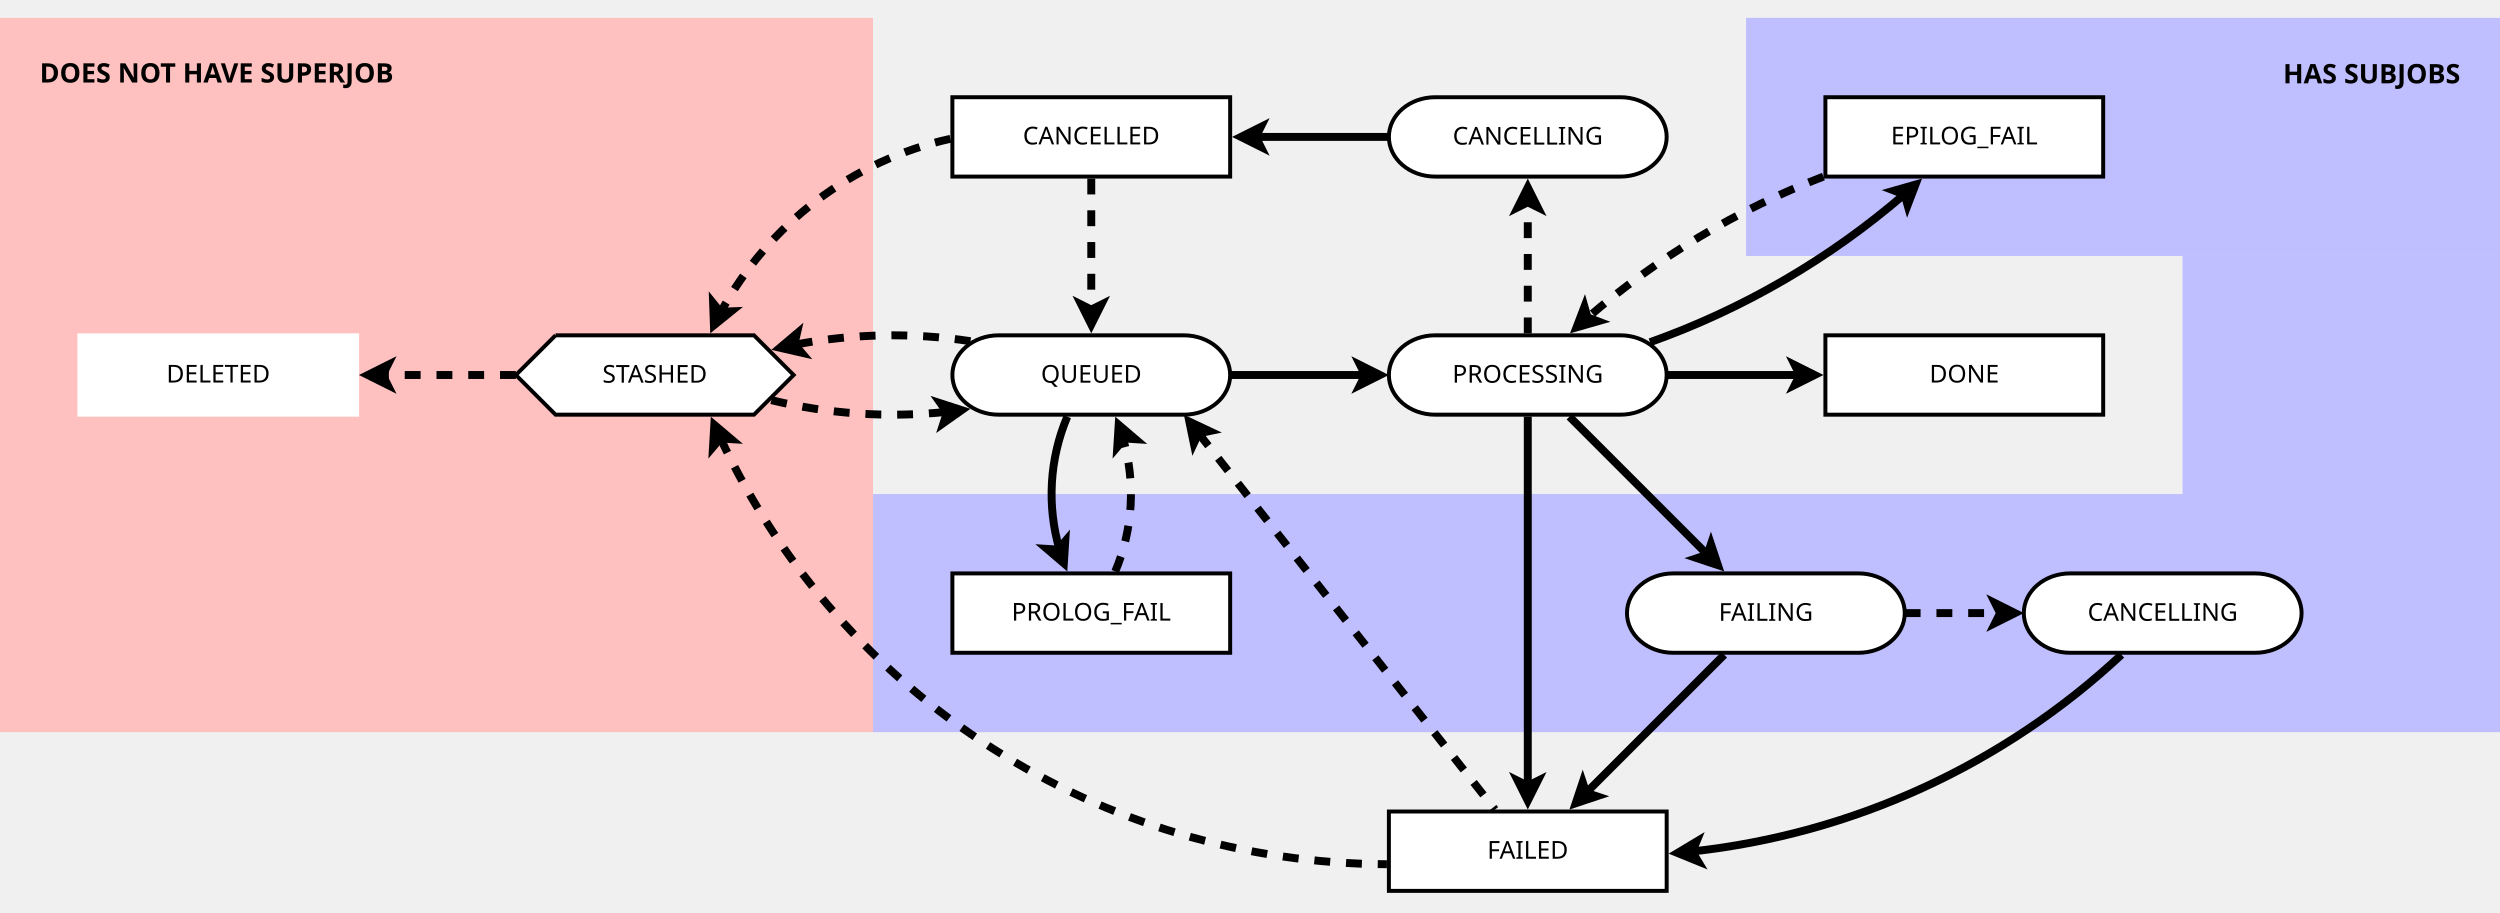
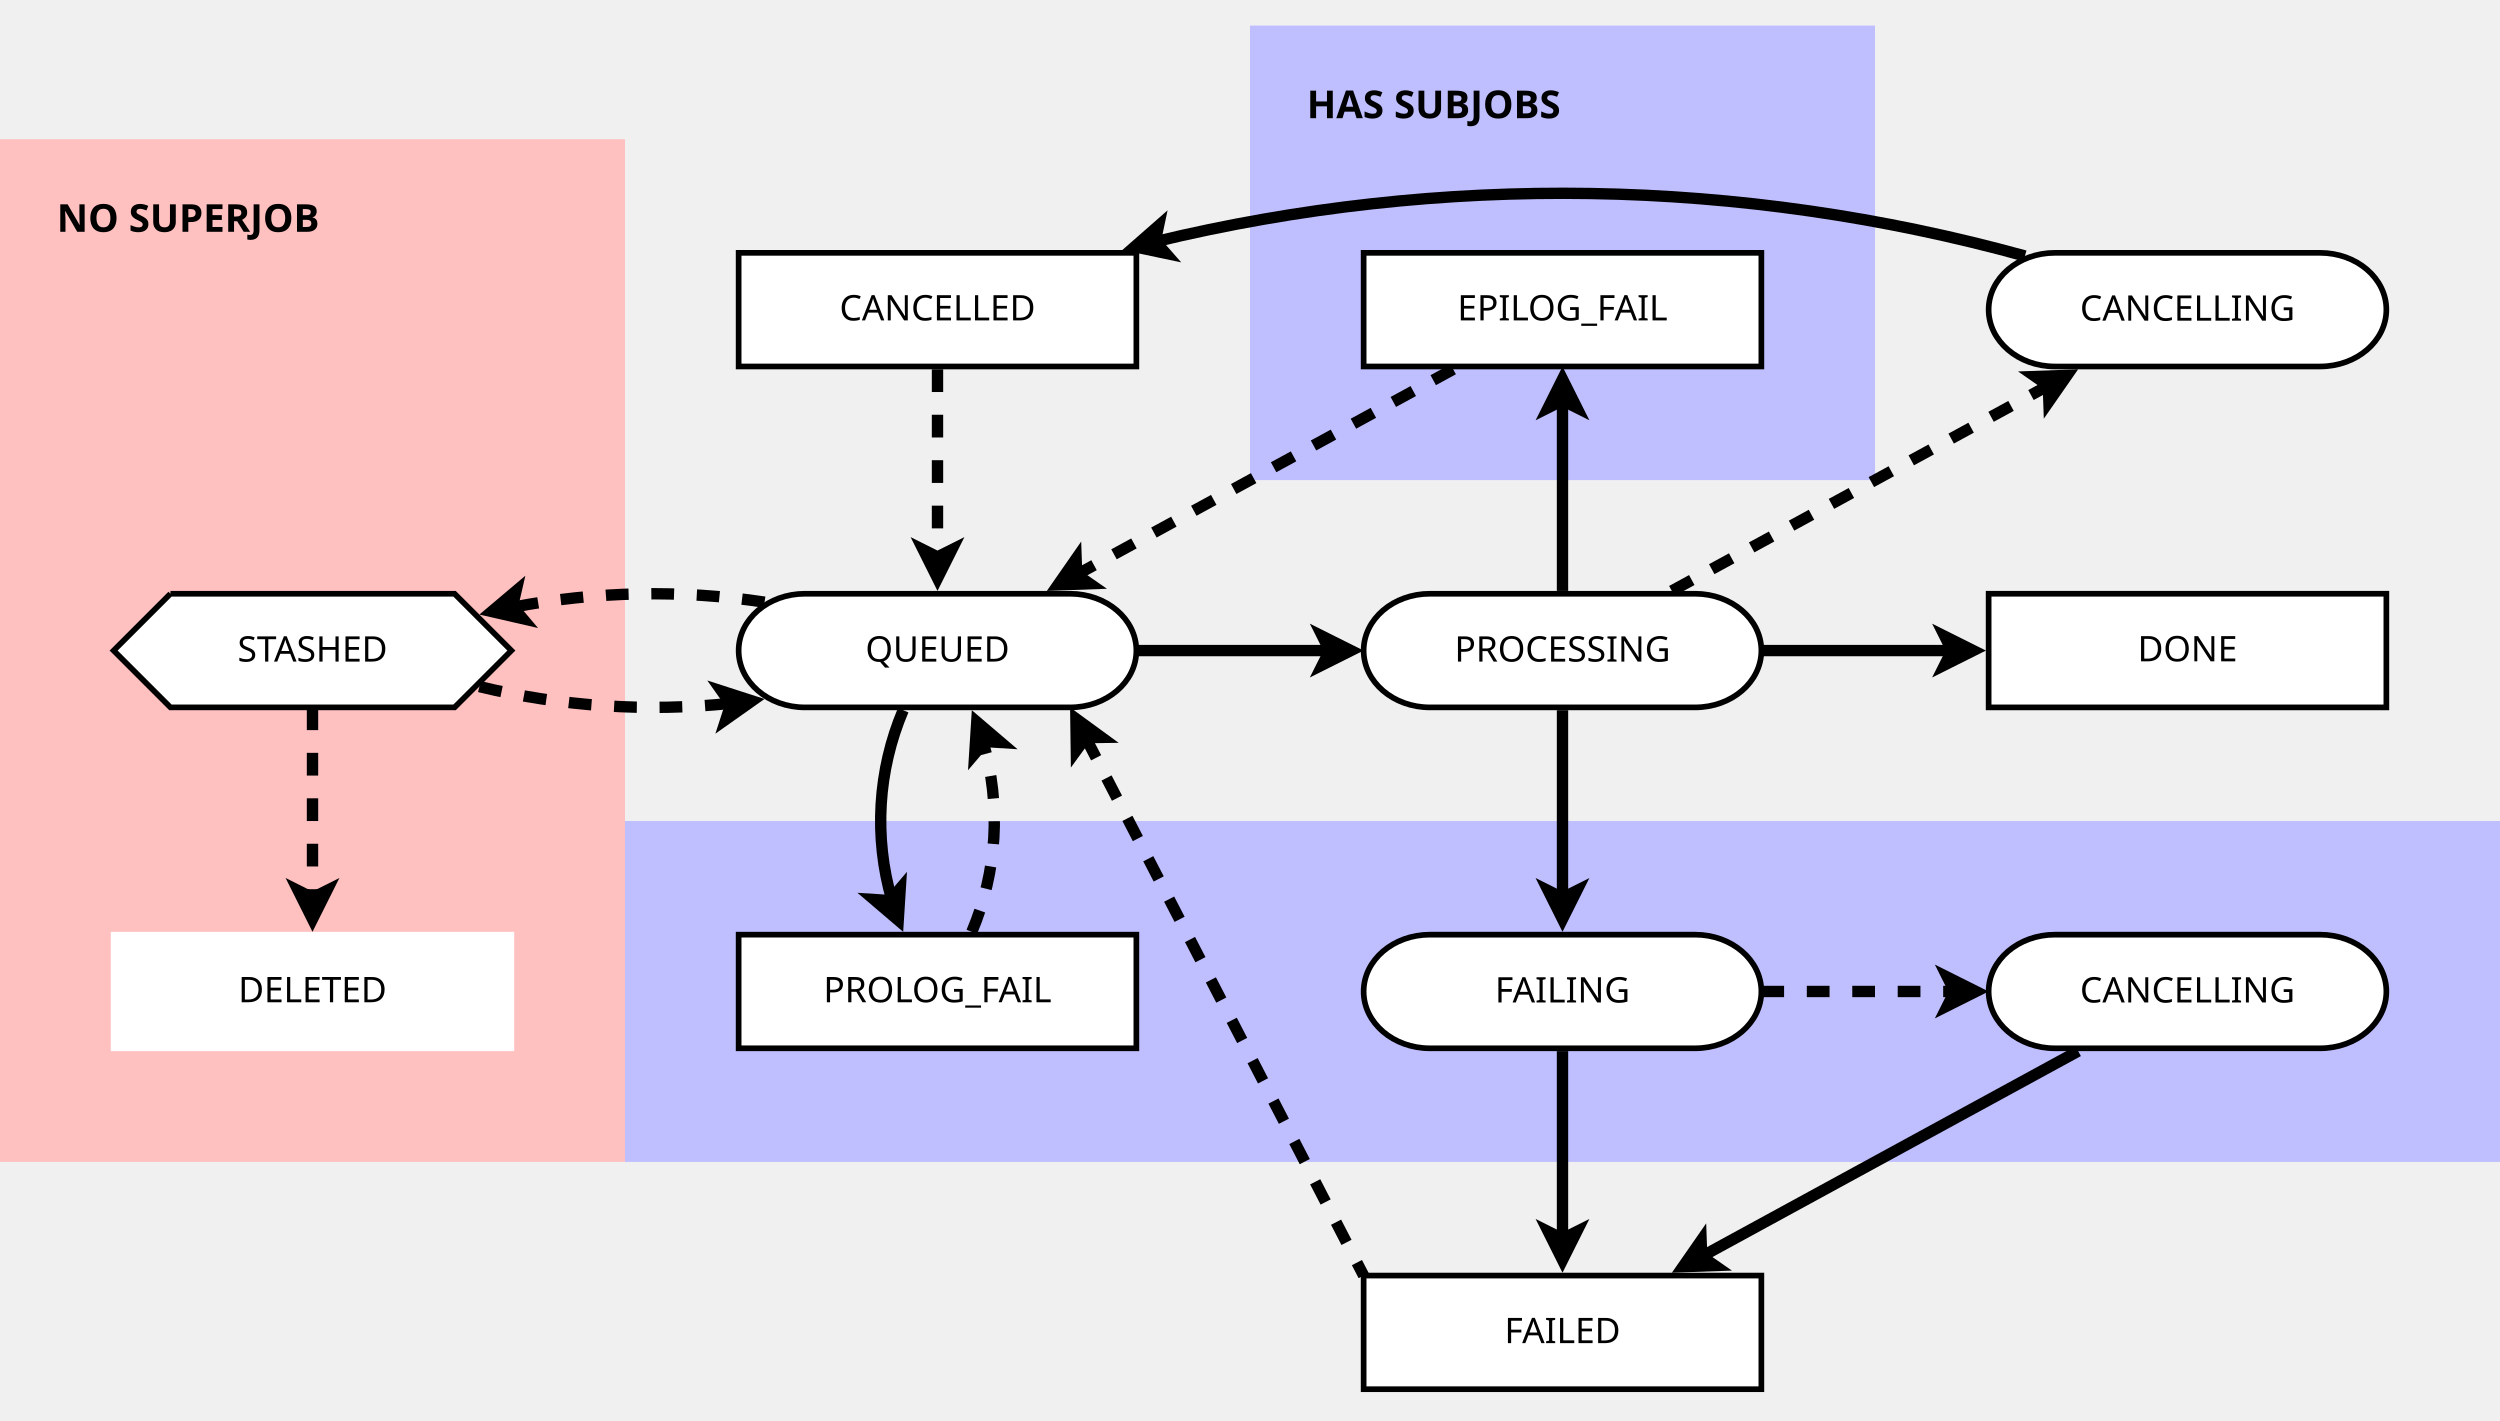
- <svg xmlns="http://www.w3.org/2000/svg" width="63cm" height="23cm" viewBox="-80 140 1260 442">
+ <svg xmlns="http://www.w3.org/2000/svg" width="44cm" height="25cm" viewBox="140 100 880 482">
  <g>
-     <rect style="fill: #bfbfff" x="800" y="140" width="380" height="120" />
-     <rect style="fill: none; fill-opacity:0; stroke-width: 2.35099e-37; stroke: #bfbfff" x="800" y="140" width="380" height="120" />
+     <rect style="fill: #bfbfff" x="580" y="100" width="220" height="160" />
+     <rect style="fill: none; fill-opacity:0; stroke-width: 2.35099e-37; stroke: #bfbfff" x="580" y="100" width="220" height="160" />
  </g>
  <g>
-     <rect style="fill: #bfbfff" x="360" y="380" width="820" height="120" />
-     <rect style="fill: none; fill-opacity:0; stroke-width: 2.35099e-37; stroke: #bfbfff" x="360" y="380" width="820" height="120" />
+     <rect style="fill: #bfbfff" x="360" y="380" width="660" height="120" />
+     <rect style="fill: none; fill-opacity:0; stroke-width: 2.35099e-37; stroke: #bfbfff" x="360" y="380" width="660" height="120" />
  </g>
  <g>
-     <rect style="fill: #ffc0c0" x="-80" y="140" width="440" height="360" />
-     <rect style="fill: none; fill-opacity:0; stroke-width: 2.35099e-37; stroke: #ffbfbf" x="-80" y="140" width="440" height="360" />
+     <rect style="fill: #ffc0c0" x="140" y="140" width="220" height="360" />
+     <rect style="fill: none; fill-opacity:0; stroke-width: 2.35099e-37; stroke: #ffc0c0" x="140" y="140" width="220" height="360" />
  </g>
  <g>
    <rect style="fill: #ffffff" x="400" y="180" width="140" height="40" />
    <rect style="fill: none; fill-opacity:0; stroke-width: 2; stroke: #000000" x="400" y="180" width="140" height="40" />
    <text font-size="12.418" style="fill: #000000;text-anchor:middle;font-family:sans-serif;font-style:normal;font-weight:normal" x="470" y="203.789">
      <tspan x="470" y="203.789">CANCELLED</tspan>
    </text>
  </g>
  <g>
    <path style="fill: #ffffff" d="M 423.333 300 L 516.667,300 C 529.553,300 540,308.954 540,320 C 540,331.046 529.553,340 516.667,340 L 423.333,340 C 410.447,340 400,331.046 400,320 C 400,308.954 410.447,300 423.333,300z" />
    <path style="fill: none; fill-opacity:0; stroke-width: 2; stroke: #000000" d="M 423.333 300 L 516.667,300 C 529.553,300 540,308.954 540,320 C 540,331.046 529.553,340 516.667,340 L 423.333,340 C 410.447,340 400,331.046 400,320 C 400,308.954 410.447,300 423.333,300" />
    <text font-size="12.418" style="fill: #000000;text-anchor:middle;font-family:sans-serif;font-style:normal;font-weight:normal" x="470" y="323.881">
      <tspan x="470" y="323.881">QUEUED</tspan>
    </text>
  </g>
  <g>
    <path style="fill: #ffffff" d="M 643.333 300 L 736.667,300 C 749.553,300 760,308.954 760,320 C 760,331.046 749.553,340 736.667,340 L 643.333,340 C 630.447,340 620,331.046 620,320 C 620,308.954 630.447,300 643.333,300z" />
    <path style="fill: none; fill-opacity:0; stroke-width: 2; stroke: #000000" d="M 643.333 300 L 736.667,300 C 749.553,300 760,308.954 760,320 C 760,331.046 749.553,340 736.667,340 L 643.333,340 C 630.447,340 620,331.046 620,320 C 620,308.954 630.447,300 643.333,300" />
    <text font-size="12.418" style="fill: #000000;text-anchor:middle;font-family:sans-serif;font-style:normal;font-weight:normal" x="690" y="323.881">
      <tspan x="690" y="323.881">PROCESSING</tspan>
    </text>
  </g>
  <g>
    <rect style="fill: #ffffff" x="620" y="540" width="140" height="40" />
    <rect style="fill: none; fill-opacity:0; stroke-width: 2; stroke: #000000" x="620" y="540" width="140" height="40" />
    <text font-size="12.418" style="fill: #000000;text-anchor:middle;font-family:sans-serif;font-style:normal;font-weight:normal" x="690" y="563.789">
      <tspan x="690" y="563.789">FAILED</tspan>
    </text>
  </g>
  <g>
    <rect style="fill: #ffffff" x="840" y="300" width="140" height="40" />
    <rect style="fill: none; fill-opacity:0; stroke-width: 2; stroke: #000000" x="840" y="300" width="140" height="40" />
    <text font-size="12.418" style="fill: #000000;text-anchor:middle;font-family:sans-serif;font-style:normal;font-weight:normal" x="910" y="323.789">
      <tspan x="910" y="323.789">DONE</tspan>
    </text>
  </g>
  <g>
-     <path style="fill: #ffffff" d="M 643.333 180 L 736.667,180 C 749.553,180 760,188.954 760,200 C 760,211.046 749.553,220 736.667,220 L 643.333,220 C 630.447,220 620,211.046 620,200 C 620,188.954 630.447,180 643.333,180z" />
-     <path style="fill: none; fill-opacity:0; stroke-width: 2; stroke: #000000" d="M 643.333 180 L 736.667,180 C 749.553,180 760,188.954 760,200 C 760,211.046 749.553,220 736.667,220 L 643.333,220 C 630.447,220 620,211.046 620,200 C 620,188.954 630.447,180 643.333,180" />
-     <text font-size="12.418" style="fill: #000000;text-anchor:middle;font-family:sans-serif;font-style:normal;font-weight:normal" x="690" y="203.881">
-       <tspan x="690" y="203.881">CANCELLING</tspan>
+     <path style="fill: #ffffff" d="M 863.333 180 L 956.667,180 C 969.553,180 980,188.954 980,200 C 980,211.046 969.553,220 956.667,220 L 863.333,220 C 850.447,220 840,211.046 840,200 C 840,188.954 850.447,180 863.333,180z" />
+     <path style="fill: none; fill-opacity:0; stroke-width: 2; stroke: #000000" d="M 863.333 180 L 956.667,180 C 969.553,180 980,188.954 980,200 C 980,211.046 969.553,220 956.667,220 L 863.333,220 C 850.447,220 840,211.046 840,200 C 840,188.954 850.447,180 863.333,180" />
+     <text font-size="12.418" style="fill: #000000;text-anchor:middle;font-family:sans-serif;font-style:normal;font-weight:normal" x="910" y="203.881">
+       <tspan x="910" y="203.881">CANCELLING</tspan>
    </text>
  </g>
  <g>
    <line style="fill: none; fill-opacity:0; stroke-width: 4; stroke: #000000" x1="539.999" y1="320" x2="608.029" y2="320" />
    <polygon style="fill: #000000" points="615.529,320 605.529,325 608.029,320 605.529,315 " />
    <polygon style="fill: none; fill-opacity:0; stroke-width: 4; stroke: #000000" points="615.529,320 605.529,325 608.029,320 605.529,315 " />
  </g>
  <g>
    <line style="fill: none; fill-opacity:0; stroke-width: 4; stroke-dasharray: 8; stroke: #000000" x1="470" y1="220.991" x2="470" y2="287.037" />
    <polygon style="fill: #000000" points="470,294.537 465,284.537 470,287.037 475,284.537 " />
    <polygon style="fill: none; fill-opacity:0; stroke-width: 4; stroke: #000000" points="470,294.537 465,284.537 470,287.037 475,284.537 " />
  </g>
  <g>
-     <line style="fill: none; fill-opacity:0; stroke-width: 4; stroke: #000000" x1="620.001" y1="200" x2="552.924" y2="200" />
-     <polygon style="fill: #000000" points="545.424,200 555.424,195 552.924,200 555.424,205 " />
-     <polygon style="fill: none; fill-opacity:0; stroke-width: 4; stroke: #000000" points="545.424,200 555.424,195 552.924,200 555.424,205 " />
-   </g>
-   <g>
-     <line style="fill: none; fill-opacity:0; stroke-width: 4; stroke-dasharray: 8; stroke: #000000" x1="690" y1="299.009" x2="690" y2="232.963" />
-     <polygon style="fill: #000000" points="690,225.463 695,235.463 690,232.963 685,235.463 " />
-     <polygon style="fill: none; fill-opacity:0; stroke-width: 4; stroke: #000000" points="690,225.463 695,235.463 690,232.963 685,235.463 " />
+     <line style="fill: none; fill-opacity:0; stroke-width: 4; stroke-dasharray: 8; stroke: #000000" x1="728.484" y1="299.009" x2="861.006" y2="226.724" />
+     <polygon style="fill: #000000" points="867.59,223.133 861.205,232.311 861.006,226.724 856.417,223.532 " />
+     <polygon style="fill: none; fill-opacity:0; stroke-width: 4; stroke: #000000" points="867.59,223.133 861.205,232.311 861.006,226.724 856.417,223.532 " />
  </g>
  <g>
    <line style="fill: none; fill-opacity:0; stroke-width: 4; stroke: #000000" x1="759.999" y1="320" x2="827.076" y2="320" />
    <polygon style="fill: #000000" points="834.576,320 824.576,325 827.076,320 824.576,315 " />
    <polygon style="fill: none; fill-opacity:0; stroke-width: 4; stroke: #000000" points="834.576,320 824.576,325 827.076,320 824.576,315 " />
  </g>
  <g>
-     <line style="fill: none; fill-opacity:0; stroke-width: 4; stroke: #000000" x1="690" y1="340.987" x2="690" y2="527.037" />
-     <polygon style="fill: #000000" points="690,534.537 685,524.537 690,527.037 695,524.537 " />
-     <polygon style="fill: none; fill-opacity:0; stroke-width: 4; stroke: #000000" points="690,534.537 685,524.537 690,527.037 695,524.537 " />
-   </g>
-   <g>
    <path style="fill: #ffffff" d="M 200 300 L 300,300 L 320,320 L 300,340 L 200,340 L 180,320 L 200,300z" />
    <path style="fill: none; fill-opacity:0; stroke-width: 2; stroke: #000000" d="M 200 300 L 300,300 L 320,320 L 300,340 L 200,340 L 180,320 L 200,300" />
    <text font-size="12.418" style="fill: #000000;text-anchor:middle;font-family:sans-serif;font-style:normal;font-weight:normal" x="250" y="323.881">
      <tspan x="250" y="323.881">STASHED</tspan>
    </text>
-   </g>
-   <g>
-     <path style="fill: none; fill-opacity:0; stroke-width: 4; stroke-dasharray: 8; stroke: #000000" d="M 283.147,351.924 A 372.182,372.182 0 0 0 618.992,566.573" />
-     <polygon style="fill: #000000" points="280.018,345.112 288.553,352.334 282.972,352.006 279.361,356.273 " />
-     <polygon style="fill: none; fill-opacity:0; stroke-width: 4; stroke: #000000" points="280.018,345.112 288.553,352.334 282.972,352.006 279.361,356.273 " />
-   </g>
-   <g>
-     <path style="fill: none; fill-opacity:0; stroke-width: 4; stroke-dasharray: 8; stroke: #000000" d="M 398.997,200.95 A 174.496,174.496 0 0 0 283.289,288.309" />
-     <polygon style="fill: #000000" points="279.821,294.94 279.413,283.767 282.928,288.114 288.514,287.91 " />
-     <polygon style="fill: none; fill-opacity:0; stroke-width: 4; stroke: #000000" points="279.821,294.94 279.413,283.767 282.928,288.114 288.514,287.91 " />
  </g>
  <g>
    <path style="fill: none; fill-opacity:0; stroke-width: 4; stroke-dasharray: 8; stroke: #000000" d="M 409.12,302.96 A 260,260 0 0 0 320.433,304.768" />
    <polygon style="fill: #000000" points="313.092,306.265 321.633,299.05 320.381,304.498 323.989,308.768 " />
    <polygon style="fill: none; fill-opacity:0; stroke-width: 4; stroke: #000000" points="313.092,306.265 321.633,299.05 320.381,304.498 323.989,308.768 " />
  </g>
  <g>
    <path style="fill: none; fill-opacity:0; stroke-width: 4; stroke-dasharray: 8; stroke: #000000" d="M 308.746,332.681 A 260,260 0 0 0 397.255,338.568" />
    <polygon style="fill: #000000" points="404.699,337.713 395.565,344.161 397.284,338.841 394.06,334.275 " />
    <polygon style="fill: none; fill-opacity:0; stroke-width: 4; stroke: #000000" points="404.699,337.713 395.565,344.161 397.284,338.841 394.06,334.275 " />
  </g>
  <g>
-     <rect style="fill: #ffffff" x="-40" y="300" width="140" height="40" />
-     <rect style="fill: none; fill-opacity:0; stroke-width: 2; stroke: #ffffff" x="-40" y="300" width="140" height="40" />
-     <text font-size="12.418" style="fill: #000000;text-anchor:middle;font-family:sans-serif;font-style:normal;font-weight:normal" x="30" y="323.789">
-       <tspan x="30" y="323.789">DELETED</tspan>
+     <rect style="fill: #ffffff" x="180" y="420" width="140" height="40" />
+     <rect style="fill: none; fill-opacity:0; stroke-width: 2; stroke: #ffffff" x="180" y="420" width="140" height="40" />
+     <text font-size="12.418" style="fill: #000000;text-anchor:middle;font-family:sans-serif;font-style:normal;font-weight:normal" x="250" y="443.789">
+       <tspan x="250" y="443.789">DELETED</tspan>
    </text>
  </g>
  <g>
-     <line style="fill: none; fill-opacity:0; stroke-width: 4; stroke-dasharray: 8; stroke: #000000" x1="179.993" y1="320" x2="112.871" y2="320" />
-     <polygon style="fill: #000000" points="105.371,320 115.371,315 112.871,320 115.371,325 " />
-     <polygon style="fill: none; fill-opacity:0; stroke-width: 4; stroke: #000000" points="105.371,320 115.371,315 112.871,320 115.371,325 " />
+     <line style="fill: none; fill-opacity:0; stroke-width: 4; stroke-dasharray: 8; stroke: #000000" x1="250" y1="340" x2="250" y2="407.026" />
+     <polygon style="fill: #000000" points="250,414.526 245,404.526 250,407.026 255,404.526 " />
+     <polygon style="fill: none; fill-opacity:0; stroke-width: 4; stroke: #000000" points="250,414.526 245,404.526 250,407.026 255,404.526 " />
  </g>
  <g>
    <rect style="fill: #ffffff" x="400" y="420" width="140" height="40" />
    <rect style="fill: none; fill-opacity:0; stroke-width: 2; stroke: #000000" x="400" y="420" width="140" height="40" />
    <text font-size="12.418" style="fill: #000000;text-anchor:middle;font-family:sans-serif;font-style:normal;font-weight:normal" x="470" y="443.789">
      <tspan x="470" y="443.789">PROLOG_FAIL</tspan>
    </text>
  </g>
  <g>
-     <rect style="fill: #ffffff" x="840" y="180" width="140" height="40" />
-     <rect style="fill: none; fill-opacity:0; stroke-width: 2; stroke: #000000" x="840" y="180" width="140" height="40" />
-     <text font-size="12.418" style="fill: #000000;text-anchor:middle;font-family:sans-serif;font-style:normal;font-weight:normal" x="910" y="203.789">
-       <tspan x="910" y="203.789">EPILOG_FAIL</tspan>
+     <rect style="fill: #ffffff" x="620" y="180" width="140" height="40" />
+     <rect style="fill: none; fill-opacity:0; stroke-width: 2; stroke: #000000" x="620" y="180" width="140" height="40" />
+     <text font-size="12.418" style="fill: #000000;text-anchor:middle;font-family:sans-serif;font-style:normal;font-weight:normal" x="690" y="203.789">
+       <tspan x="690" y="203.789">EPILOG_FAIL</tspan>
    </text>
-   </g>
-   <g>
-     <line style="fill: none; fill-opacity:0; stroke-width: 4; stroke-dasharray: 8; stroke: #000000" x1="524.076" y1="349.404" x2="673.475" y2="539.026" />
-     <polygon style="fill: #000000" points="519.434,343.513 529.551,348.273 524.076,349.404 521.696,354.462 " />
-     <polygon style="fill: none; fill-opacity:0; stroke-width: 4; stroke: #000000" points="519.434,343.513 529.551,348.273 524.076,349.404 521.696,354.462 " />
  </g>
  <g>
    <path style="fill: none; fill-opacity:0; stroke-width: 4; stroke: #000000" d="M 457.924,340.987 A 100,100 0 0 0 453.939,407.791" />
    <polygon style="fill: #000000" points="456.179,414.895 447.674,407.638 453.253,407.99 456.882,403.737 " />
    <polygon style="fill: none; fill-opacity:0; stroke-width: 4; stroke: #000000" points="456.179,414.895 447.674,407.638 453.253,407.99 456.882,403.737 " />
  </g>
  <g>
    <path style="fill: none; fill-opacity:0; stroke-width: 4; stroke-dasharray: 8; stroke: #000000" d="M 482.076,419.013 A 100,100 0 0 0 486.061,352.209" />
    <polygon style="fill: #000000" points="483.821,345.105 492.326,352.362 486.747,352.01 483.118,356.263 " />
    <polygon style="fill: none; fill-opacity:0; stroke-width: 4; stroke: #000000" points="483.821,345.105 492.326,352.362 486.747,352.01 483.118,356.263 " />
  </g>
  <g>
-     <path style="fill: none; fill-opacity:0; stroke-width: 4; stroke: #000000" d="M 751.603,303.474 A 402.5,402.5 0 0 0 879.783,228.946" />
-     <polygon style="fill: #000000" points="885.429,224.014 881.433,234.456 879.899,229.08 874.678,227.082 " />
-     <polygon style="fill: none; fill-opacity:0; stroke-width: 4; stroke: #000000" points="885.429,224.014 881.433,234.456 879.899,229.08 874.678,227.082 " />
-   </g>
-   <g>
-     <path style="fill: none; fill-opacity:0; stroke-width: 4; stroke-dasharray: 8; stroke: #000000" d="M 839.001,219.997 A 402.5,402.5 0 0 0 720.217,291.054" />
-     <polygon style="fill: #000000" points="714.571,295.986 718.567,285.544 720.101,290.92 725.322,292.918 " />
-     <polygon style="fill: none; fill-opacity:0; stroke-width: 4; stroke: #000000" points="714.571,295.986 718.567,285.544 720.101,290.92 725.322,292.918 " />
-   </g>
-   <g>
-     <path style="fill: #ffffff" d="M 763.333 420 L 856.667,420 C 869.553,420 880,428.954 880,440 C 880,451.046 869.553,460 856.667,460 L 763.333,460 C 750.447,460 740,451.046 740,440 C 740,428.954 750.447,420 763.333,420z" />
-     <path style="fill: none; fill-opacity:0; stroke-width: 2; stroke: #000000" d="M 763.333 420 L 856.667,420 C 869.553,420 880,428.954 880,440 C 880,451.046 869.553,460 856.667,460 L 763.333,460 C 750.447,460 740,451.046 740,440 C 740,428.954 750.447,420 763.333,420" />
-     <text font-size="12.418" style="fill: #000000;text-anchor:middle;font-family:sans-serif;font-style:normal;font-weight:normal" x="810" y="443.881">
-       <tspan x="810" y="443.881">FAILING</tspan>
+     <path style="fill: #ffffff" d="M 643.333 420 L 736.667,420 C 749.553,420 760,428.954 760,440 C 760,451.046 749.553,460 736.667,460 L 643.333,460 C 630.447,460 620,451.046 620,440 C 620,428.954 630.447,420 643.333,420z" />
+     <path style="fill: none; fill-opacity:0; stroke-width: 2; stroke: #000000" d="M 643.333 420 L 736.667,420 C 749.553,420 760,428.954 760,440 C 760,451.046 749.553,460 736.667,460 L 643.333,460 C 630.447,460 620,451.046 620,440 C 620,428.954 630.447,420 643.333,420" />
+     <text font-size="12.418" style="fill: #000000;text-anchor:middle;font-family:sans-serif;font-style:normal;font-weight:normal" x="690" y="443.881">
+       <tspan x="690" y="443.881">FAILING</tspan>
    </text>
  </g>
  <g>
-     <path style="fill: #ffffff" d="M 963.333 420 L 1056.67,420 C 1069.55,420 1080,428.954 1080,440 C 1080,451.046 1069.55,460 1056.67,460 L 963.333,460 C 950.447,460 940,451.046 940,440 C 940,428.954 950.447,420 963.333,420z" />
-     <path style="fill: none; fill-opacity:0; stroke-width: 2; stroke: #000000" d="M 963.333 420 L 1056.67,420 C 1069.55,420 1080,428.954 1080,440 C 1080,451.046 1069.55,460 1056.67,460 L 963.333,460 C 950.447,460 940,451.046 940,440 C 940,428.954 950.447,420 963.333,420" />
-     <text font-size="12.418" style="fill: #000000;text-anchor:middle;font-family:sans-serif;font-style:normal;font-weight:normal" x="1010" y="443.881">
-       <tspan x="1010" y="443.881">CANCELLING</tspan>
+     <path style="fill: #ffffff" d="M 863.333 420 L 956.667,420 C 969.553,420 980,428.954 980,440 C 980,451.046 969.553,460 956.667,460 L 863.333,460 C 850.447,460 840,451.046 840,440 C 840,428.954 850.447,420 863.333,420z" />
+     <path style="fill: none; fill-opacity:0; stroke-width: 2; stroke: #000000" d="M 863.333 420 L 956.667,420 C 969.553,420 980,428.954 980,440 C 980,451.046 969.553,460 956.667,460 L 863.333,460 C 850.447,460 840,451.046 840,440 C 840,428.954 850.447,420 863.333,420" />
+     <text font-size="12.418" style="fill: #000000;text-anchor:middle;font-family:sans-serif;font-style:normal;font-weight:normal" x="910" y="443.881">
+       <tspan x="910" y="443.881">CANCELLING</tspan>
    </text>
  </g>
  <g>
-     <line style="fill: none; fill-opacity:0; stroke-width: 4; stroke-dasharray: 8; stroke: #000000" x1="879.971" y1="440" x2="928.057" y2="440" />
-     <polygon style="fill: #000000" points="935.557,440 925.557,445 928.057,440 925.557,435 " />
-     <polygon style="fill: none; fill-opacity:0; stroke-width: 4; stroke: #000000" points="935.557,440 925.557,445 928.057,440 925.557,435 " />
+     <line style="fill: none; fill-opacity:0; stroke-width: 4; stroke-dasharray: 8; stroke: #000000" x1="759.999" y1="440" x2="828.029" y2="440" />
+     <polygon style="fill: #000000" points="835.529,440 825.529,445 828.029,440 825.529,435 " />
+     <polygon style="fill: none; fill-opacity:0; stroke-width: 4; stroke: #000000" points="835.529,440 825.529,445 828.029,440 825.529,435 " />
  </g>
  <g>
-     <line style="fill: none; fill-opacity:0; stroke-width: 4; stroke: #000000" x1="710.991" y1="340.991" x2="780.543" y2="410.543" />
-     <polygon style="fill: #000000" points="785.847,415.847 775.24,412.311 780.543,410.543 782.311,405.24 " />
-     <polygon style="fill: none; fill-opacity:0; stroke-width: 4; stroke: #000000" points="785.847,415.847 775.24,412.311 780.543,410.543 782.311,405.24 " />
+     <line style="fill: none; fill-opacity:0; stroke-width: 4; stroke: #000000" x1="690" y1="340.991" x2="690" y2="407.037" />
+     <polygon style="fill: #000000" points="690,414.537 685,404.537 690,407.037 695,404.537 " />
+     <polygon style="fill: none; fill-opacity:0; stroke-width: 4; stroke: #000000" points="690,414.537 685,404.537 690,407.037 695,404.537 " />
  </g>
  <g>
-     <line style="fill: none; fill-opacity:0; stroke-width: 4; stroke: #000000" x1="789.009" y1="460.991" x2="719.457" y2="530.543" />
-     <polygon style="fill: #000000" points="714.153,535.847 717.689,525.24 719.457,530.543 724.76,532.311 " />
-     <polygon style="fill: none; fill-opacity:0; stroke-width: 4; stroke: #000000" points="714.153,535.847 717.689,525.24 719.457,530.543 724.76,532.311 " />
+     <line style="fill: none; fill-opacity:0; stroke-width: 4; stroke: #000000" x1="690" y1="460.991" x2="690" y2="527.037" />
+     <polygon style="fill: #000000" points="690,534.537 685,524.537 690,527.037 695,524.537 " />
+     <polygon style="fill: none; fill-opacity:0; stroke-width: 4; stroke: #000000" points="690,534.537 685,524.537 690,527.037 695,524.537 " />
+   </g>
+   <text font-size="13.547" style="fill: #000000;text-anchor:start;font-family:sans-serif;font-style:normal;font-weight:700" x="160" y="172.6">
+     <tspan x="160" y="172.6">NO SUPERJOB</tspan>
+   </text>
+   <text font-size="13.547" style="fill: #000000;text-anchor:start;font-family:sans-serif;font-style:normal;font-weight:700" x="600" y="132.6">
+     <tspan x="600" y="132.6">HAS SUBJOBS</tspan>
+   </text>
+   <g>
+     <path style="fill: none; fill-opacity:0; stroke-width: 4; stroke: #000000" d="M 852.775,181.108 A 611.239,611.239 0 0 0 546.673,176.077" />
+     <polygon style="fill: #000000" points="539.39,177.864 547.796,170.493 546.645,175.963 550.331,180.166 " />
+     <polygon style="fill: none; fill-opacity:0; stroke-width: 4; stroke: #000000" points="539.39,177.864 547.796,170.493 546.645,175.963 550.331,180.166 " />
  </g>
  <g>
-     <rect style="fill: #bfbfff" x="1020" y="260" width="160" height="120" />
-     <rect style="fill: none; fill-opacity:0; stroke-width: 2.35099e-37; stroke: #bfbfff" x="1020" y="260" width="160" height="120" />
+     <line style="fill: none; fill-opacity:0; stroke-width: 4; stroke-dasharray: 8; stroke: #000000" x1="522.161" y1="350.636" x2="620" y2="540" />
+     <polygon style="fill: #000000" points="518.719,343.973 527.751,350.562 522.161,350.636 518.867,355.153 " />
+     <polygon style="fill: none; fill-opacity:0; stroke-width: 4; stroke: #000000" points="518.719,343.973 527.751,350.562 522.161,350.636 518.867,355.153 " />
  </g>
  <g>
-     <path style="fill: none; fill-opacity:0; stroke-width: 4; stroke: #000000" d="M 772.908,560.132 A 376.889,376.889 0 0 0 989.208,460.99" />
-     <polygon style="fill: #000000" points="765.451,560.897 775.037,555.143 772.929,560.321 775.805,565.114 " />
-     <polygon style="fill: none; fill-opacity:0; stroke-width: 4; stroke: #000000" points="765.451,560.897 775.037,555.143 772.929,560.321 775.805,565.114 " />
+     <line style="fill: none; fill-opacity:0; stroke-width: 4; stroke-dasharray: 8; stroke: #000000" x1="651.516" y1="220.991" x2="518.994" y2="293.276" />
+     <polygon style="fill: #000000" points="512.41,296.867 518.795,287.689 518.994,293.276 523.583,296.468 " />
+     <polygon style="fill: none; fill-opacity:0; stroke-width: 4; stroke: #000000" points="512.41,296.867 518.795,287.689 518.994,293.276 523.583,296.468 " />
  </g>
-   <text font-size="13.547" style="fill: #000000;text-anchor:start;font-family:sans-serif;font-style:normal;font-weight:700" x="-60" y="172.6">
-     <tspan x="-60" y="172.6">DOES NOT HAVE SUPERJOB</tspan>
-   </text>
-   <text font-size="13.547" style="fill: #000000;text-anchor:end;font-family:sans-serif;font-style:normal;font-weight:700" x="1160" y="172.995">
-     <tspan x="1160" y="172.995">HAS SUBJOBS</tspan>
-   </text>
+   <g>
+     <line style="fill: none; fill-opacity:0; stroke-width: 4; stroke: #000000" x1="690" y1="298.998" x2="690" y2="231.972" />
+     <polygon style="fill: #000000" points="690,224.472 695,234.472 690,231.972 685,234.472 " />
+     <polygon style="fill: none; fill-opacity:0; stroke-width: 4; stroke: #000000" points="690,224.472 695,234.472 690,231.972 685,234.472 " />
+   </g>
+   <g>
+     <line style="fill: none; fill-opacity:0; stroke-width: 4; stroke: #000000" x1="871.516" y1="460.991" x2="738.994" y2="533.276" />
+     <polygon style="fill: #000000" points="732.41,536.867 738.795,527.689 738.994,533.276 743.583,536.468 " />
+     <polygon style="fill: none; fill-opacity:0; stroke-width: 4; stroke: #000000" points="732.41,536.867 738.795,527.689 738.994,533.276 743.583,536.468 " />
+   </g>
</svg>
